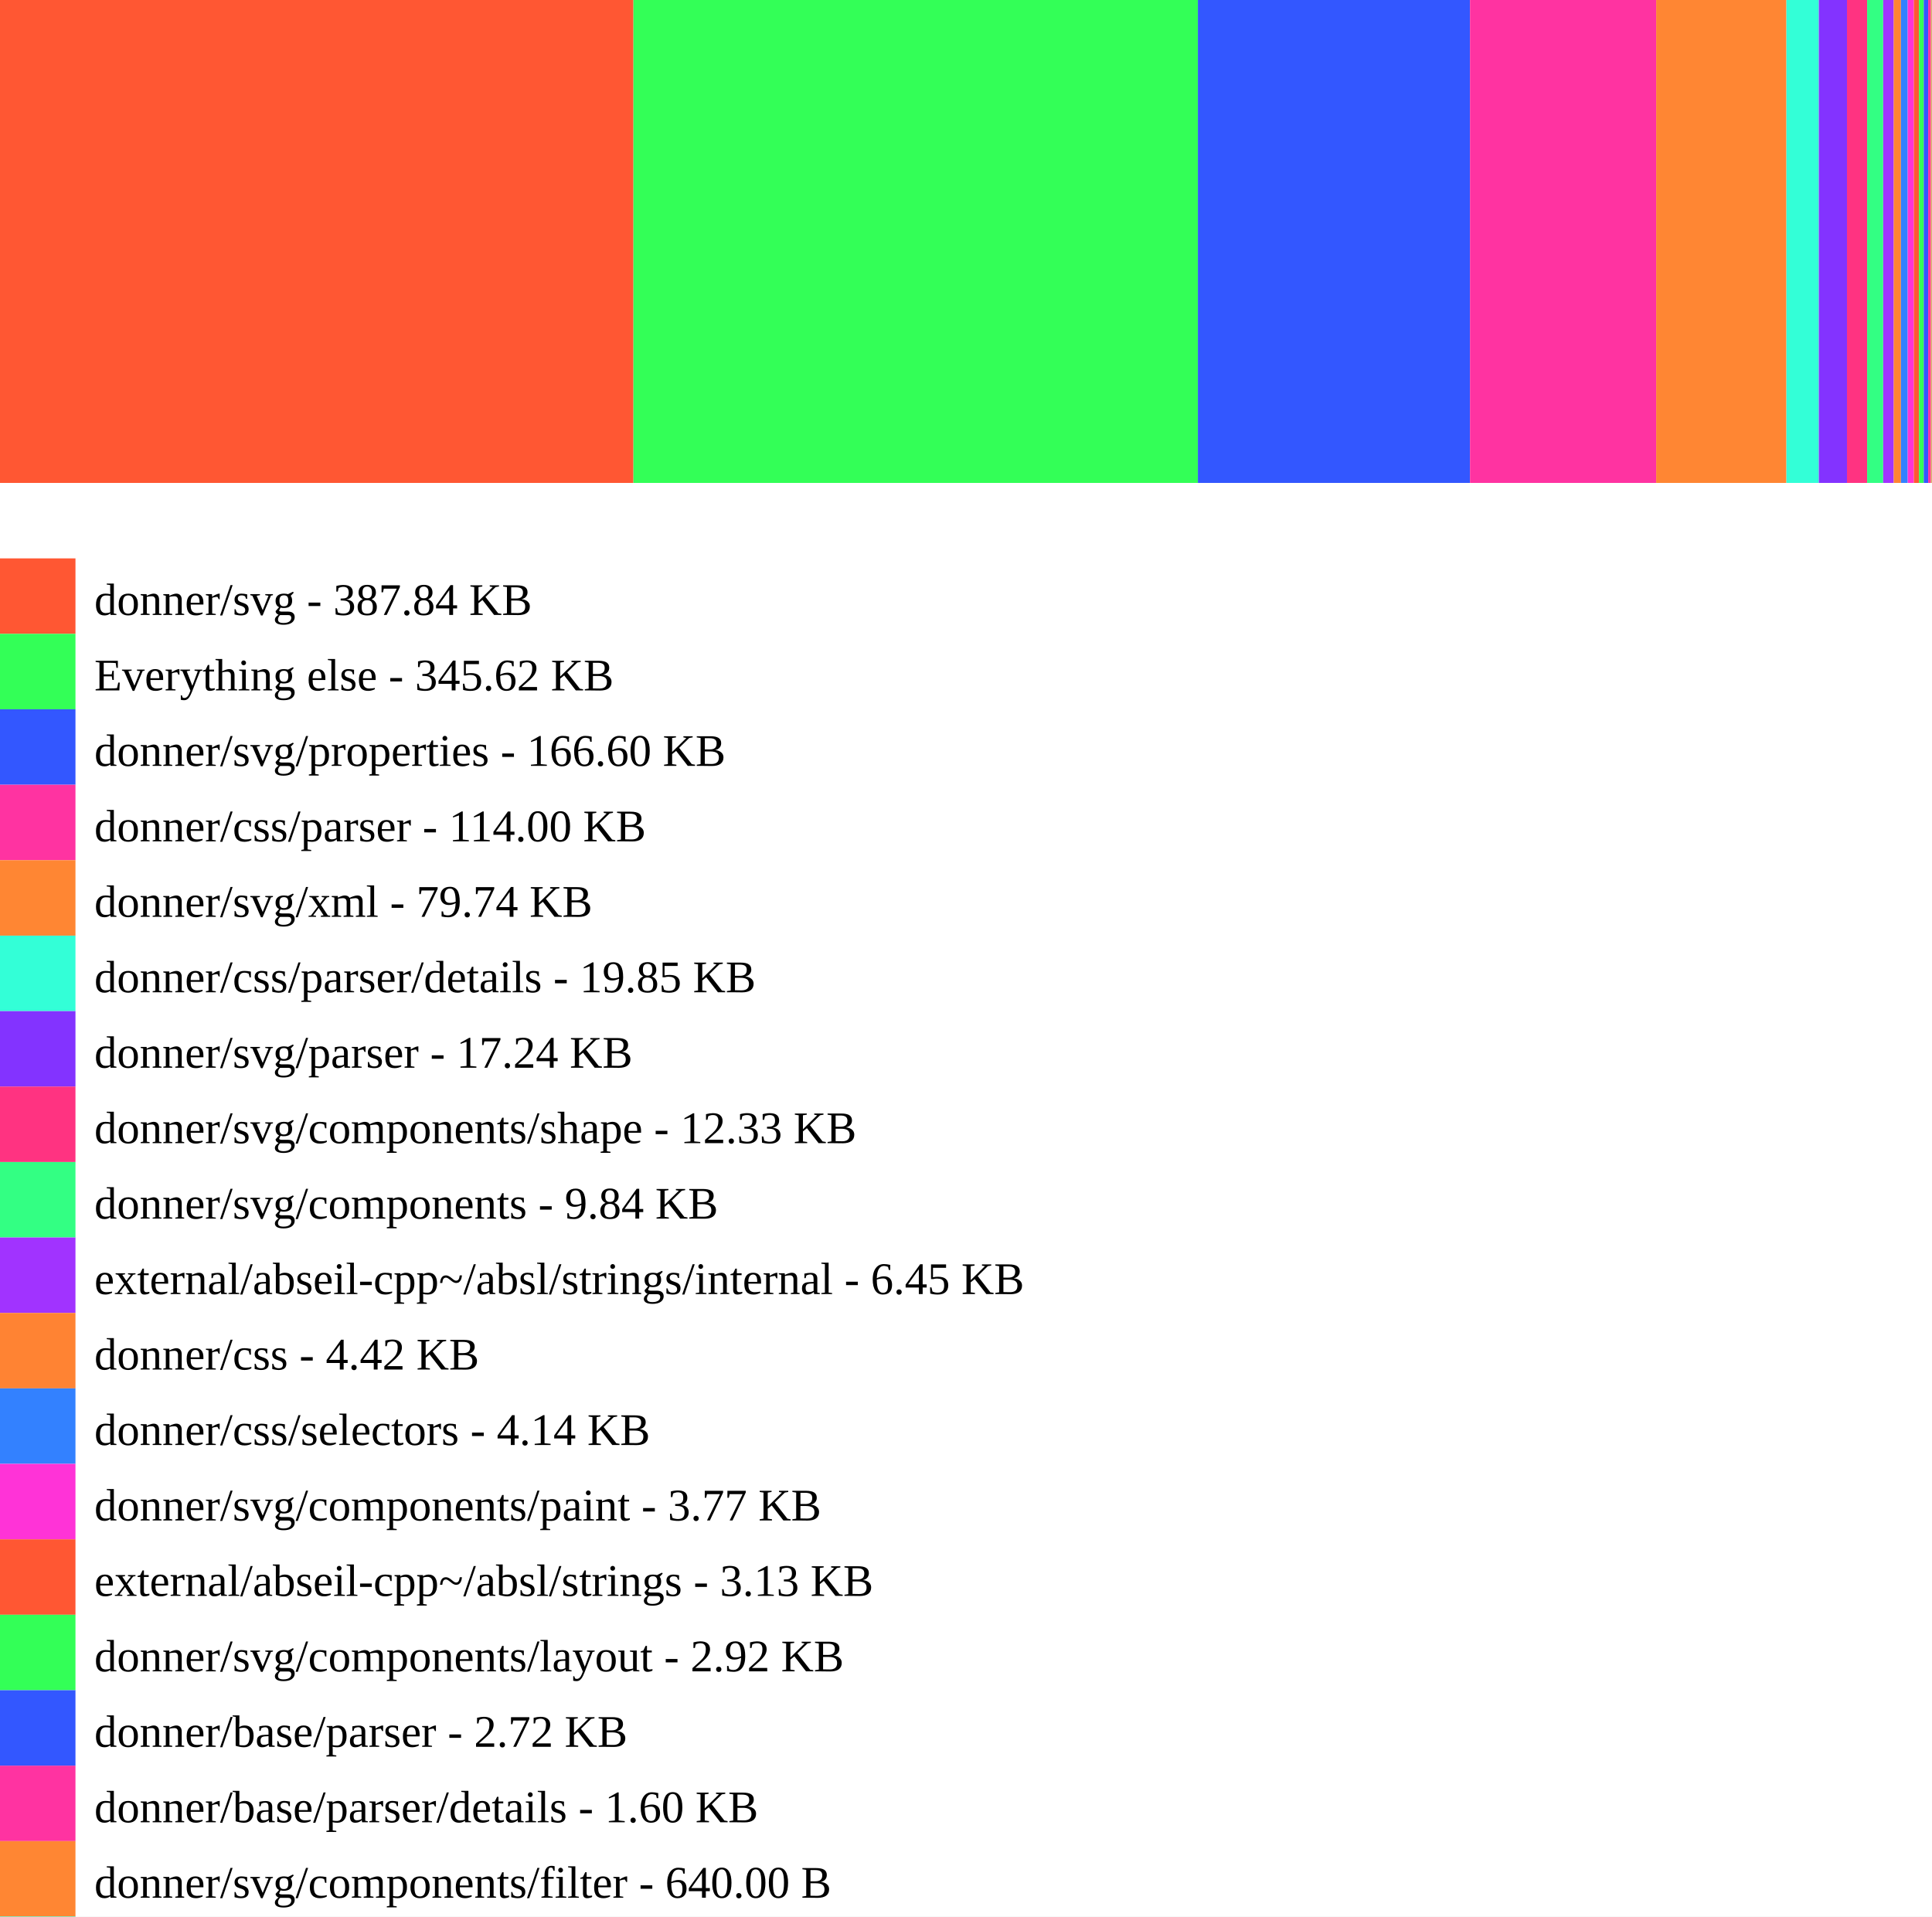
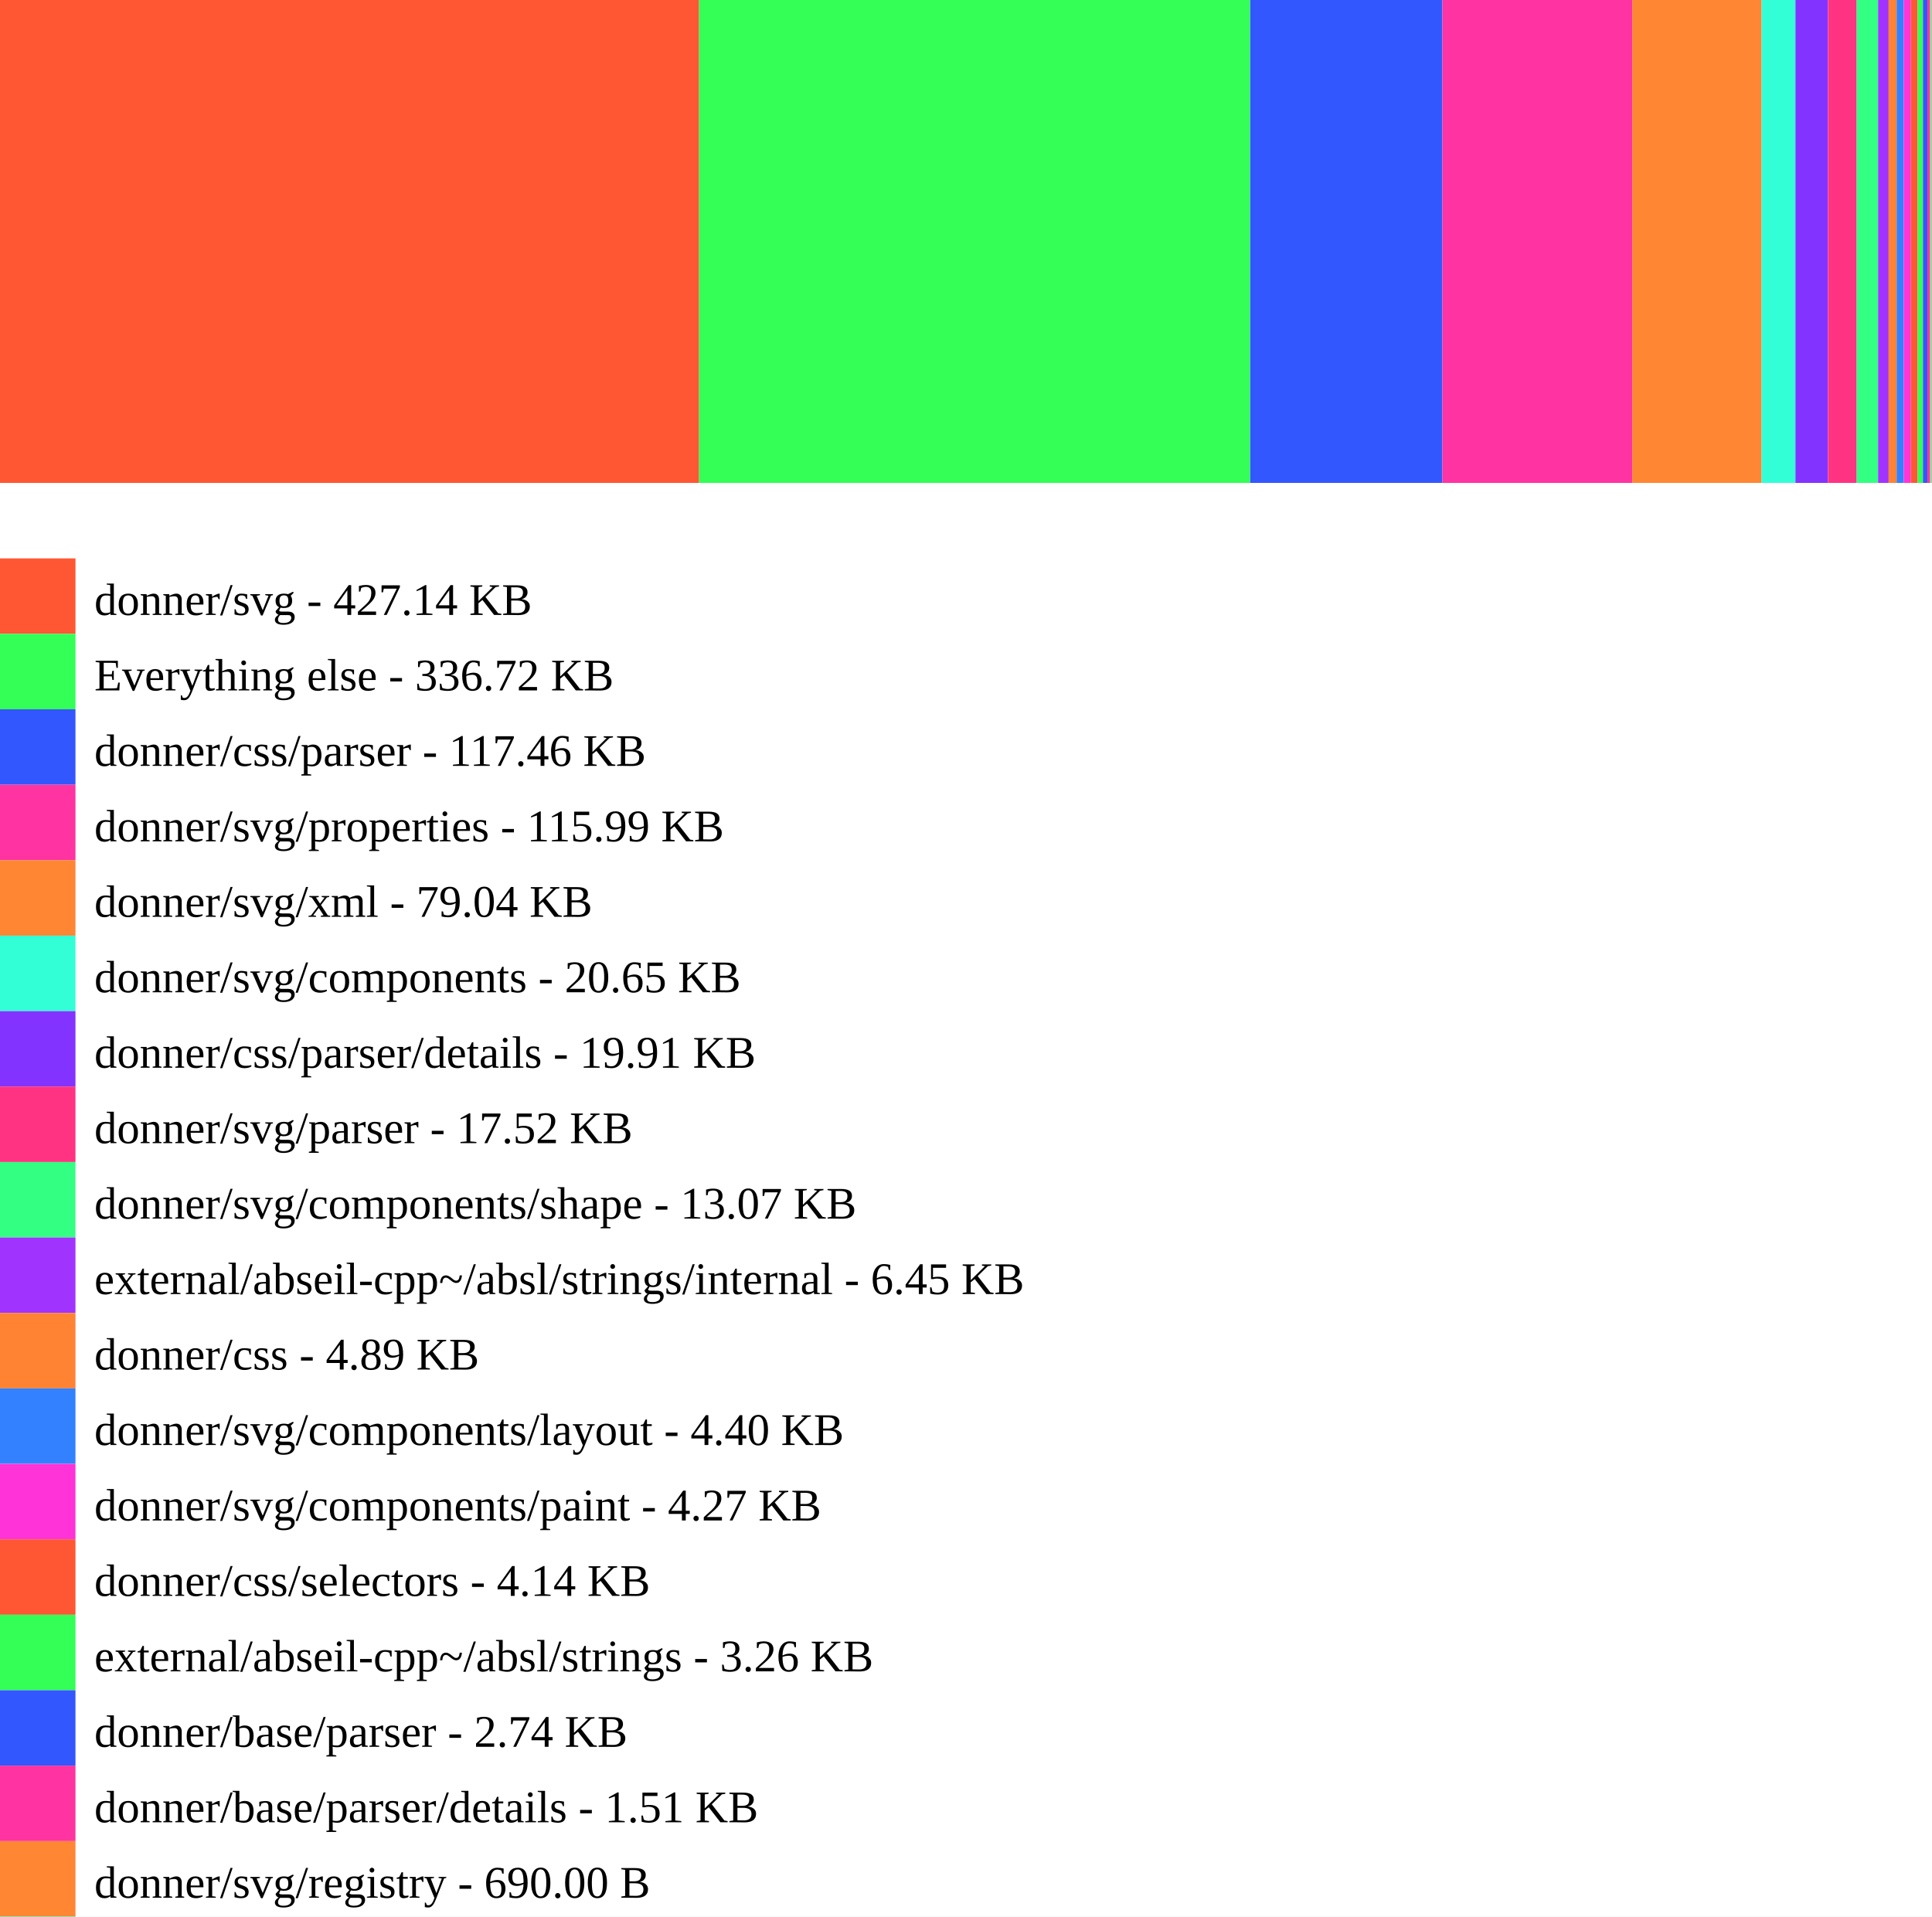
<svg xmlns="http://www.w3.org/2000/svg" width="512" height="508">
  <rect x="0" y="0" width="512" height="508" fill="white" />
-   <rect x="0" y="0" width="167.865" height="128" fill="#FF5733" />
-   <rect x="167.865" y="0" width="149.591" height="128" fill="#33FF57" />
-   <rect x="317.456" y="0" width="72.11" height="128" fill="#3357FF" />
-   <rect x="389.566" y="0" width="49.34" height="128" fill="#FF33A1" />
-   <rect x="438.906" y="0" width="34.513" height="128" fill="#FF8633" />
-   <rect x="473.419" y="0" width="8.591" height="128" fill="#33FFD7" />
-   <rect x="482.009" y="0" width="7.461" height="128" fill="#8333FF" />
-   <rect x="489.47" y="0" width="5.338" height="128" fill="#FF3381" />
-   <rect x="494.808" y="0" width="4.258" height="128" fill="#33FF83" />
-   <rect x="499.066" y="0" width="2.793" height="128" fill="#A133FF" />
-   <rect x="501.859" y="0" width="1.912" height="128" fill="#FF8333" />
-   <rect x="503.771" y="0" width="1.791" height="128" fill="#3381FF" />
-   <rect x="505.562" y="0" width="1.632" height="128" fill="#FF33D7" />
-   <rect x="507.194" y="0" width="1.356" height="128" fill="#FF5733" />
-   <rect x="508.55" y="0" width="1.263" height="128" fill="#33FF57" />
-   <rect x="509.813" y="0" width="1.178" height="128" fill="#3357FF" />
-   <rect x="510.991" y="0" width="0.692" height="128" fill="#FF33A1" />
-   <rect x="511.683" y="0" width="0.271" height="128" fill="#FF8633" />
-   <rect x="511.954" y="0" width="0.046" height="128" fill="#33FFD7" />
+   <rect x="0" y="0" width="185.267" height="128" fill="#FF5733" />
+   <rect x="185.267" y="0" width="146.049" height="128" fill="#33FF57" />
+   <rect x="331.316" y="0" width="50.945" height="128" fill="#3357FF" />
+   <rect x="382.261" y="0" width="50.308" height="128" fill="#FF33A1" />
+   <rect x="432.569" y="0" width="34.281" height="128" fill="#FF8633" />
+   <rect x="466.849" y="0" width="8.955" height="128" fill="#33FFD7" />
+   <rect x="475.804" y="0" width="8.637" height="128" fill="#8333FF" />
+   <rect x="484.441" y="0" width="7.601" height="128" fill="#FF3381" />
+   <rect x="492.042" y="0" width="5.668" height="128" fill="#33FF83" />
+   <rect x="497.71" y="0" width="2.797" height="128" fill="#A133FF" />
+   <rect x="500.507" y="0" width="2.119" height="128" fill="#FF8333" />
+   <rect x="502.626" y="0" width="1.907" height="128" fill="#3381FF" />
+   <rect x="504.533" y="0" width="1.853" height="128" fill="#FF33D7" />
+   <rect x="506.386" y="0" width="1.797" height="128" fill="#FF5733" />
+   <rect x="508.183" y="0" width="1.413" height="128" fill="#33FF57" />
+   <rect x="509.596" y="0" width="1.187" height="128" fill="#3357FF" />
+   <rect x="510.783" y="0" width="0.653" height="128" fill="#FF33A1" />
+   <rect x="511.437" y="0" width="0.292" height="128" fill="#FF8633" />
+   <rect x="511.729" y="0" width="0.271" height="128" fill="#33FFD7" />
  <rect x="0" y="148" width="20" height="20" fill="#FF5733" />
-   <text x="25" y="163" fill="black" font-size="12">donner/svg - 387.84 KB</text>
+   <text x="25" y="163" fill="black" font-size="12">donner/svg - 427.14 KB</text>
  <rect x="0" y="168" width="20" height="20" fill="#33FF57" />
-   <text x="25" y="183" fill="black" font-size="12">Everything else - 345.62 KB</text>
+   <text x="25" y="183" fill="black" font-size="12">Everything else - 336.72 KB</text>
  <rect x="0" y="188" width="20" height="20" fill="#3357FF" />
-   <text x="25" y="203" fill="black" font-size="12">donner/svg/properties - 166.60 KB</text>
+   <text x="25" y="203" fill="black" font-size="12">donner/css/parser - 117.46 KB</text>
  <rect x="0" y="208" width="20" height="20" fill="#FF33A1" />
-   <text x="25" y="223" fill="black" font-size="12">donner/css/parser - 114.00 KB</text>
+   <text x="25" y="223" fill="black" font-size="12">donner/svg/properties - 115.99 KB</text>
  <rect x="0" y="228" width="20" height="20" fill="#FF8633" />
-   <text x="25" y="243" fill="black" font-size="12">donner/svg/xml - 79.74 KB</text>
+   <text x="25" y="243" fill="black" font-size="12">donner/svg/xml - 79.04 KB</text>
  <rect x="0" y="248" width="20" height="20" fill="#33FFD7" />
-   <text x="25" y="263" fill="black" font-size="12">donner/css/parser/details - 19.85 KB</text>
+   <text x="25" y="263" fill="black" font-size="12">donner/svg/components - 20.65 KB</text>
  <rect x="0" y="268" width="20" height="20" fill="#8333FF" />
-   <text x="25" y="283" fill="black" font-size="12">donner/svg/parser - 17.24 KB</text>
+   <text x="25" y="283" fill="black" font-size="12">donner/css/parser/details - 19.91 KB</text>
  <rect x="0" y="288" width="20" height="20" fill="#FF3381" />
-   <text x="25" y="303" fill="black" font-size="12">donner/svg/components/shape - 12.33 KB</text>
+   <text x="25" y="303" fill="black" font-size="12">donner/svg/parser - 17.52 KB</text>
  <rect x="0" y="308" width="20" height="20" fill="#33FF83" />
-   <text x="25" y="323" fill="black" font-size="12">donner/svg/components - 9.84 KB</text>
+   <text x="25" y="323" fill="black" font-size="12">donner/svg/components/shape - 13.07 KB</text>
  <rect x="0" y="328" width="20" height="20" fill="#A133FF" />
  <text x="25" y="343" fill="black" font-size="12">external/abseil-cpp~/absl/strings/internal - 6.45 KB</text>
  <rect x="0" y="348" width="20" height="20" fill="#FF8333" />
-   <text x="25" y="363" fill="black" font-size="12">donner/css - 4.42 KB</text>
+   <text x="25" y="363" fill="black" font-size="12">donner/css - 4.89 KB</text>
  <rect x="0" y="368" width="20" height="20" fill="#3381FF" />
-   <text x="25" y="383" fill="black" font-size="12">donner/css/selectors - 4.14 KB</text>
+   <text x="25" y="383" fill="black" font-size="12">donner/svg/components/layout - 4.40 KB</text>
  <rect x="0" y="388" width="20" height="20" fill="#FF33D7" />
-   <text x="25" y="403" fill="black" font-size="12">donner/svg/components/paint - 3.77 KB</text>
+   <text x="25" y="403" fill="black" font-size="12">donner/svg/components/paint - 4.27 KB</text>
  <rect x="0" y="408" width="20" height="20" fill="#FF5733" />
-   <text x="25" y="423" fill="black" font-size="12">external/abseil-cpp~/absl/strings - 3.13 KB</text>
+   <text x="25" y="423" fill="black" font-size="12">donner/css/selectors - 4.14 KB</text>
  <rect x="0" y="428" width="20" height="20" fill="#33FF57" />
-   <text x="25" y="443" fill="black" font-size="12">donner/svg/components/layout - 2.92 KB</text>
+   <text x="25" y="443" fill="black" font-size="12">external/abseil-cpp~/absl/strings - 3.26 KB</text>
  <rect x="0" y="448" width="20" height="20" fill="#3357FF" />
-   <text x="25" y="463" fill="black" font-size="12">donner/base/parser - 2.72 KB</text>
+   <text x="25" y="463" fill="black" font-size="12">donner/base/parser - 2.74 KB</text>
  <rect x="0" y="468" width="20" height="20" fill="#FF33A1" />
-   <text x="25" y="483" fill="black" font-size="12">donner/base/parser/details - 1.60 KB</text>
+   <text x="25" y="483" fill="black" font-size="12">donner/base/parser/details - 1.51 KB</text>
  <rect x="0" y="488" width="20" height="20" fill="#FF8633" />
-   <text x="25" y="503" fill="black" font-size="12">donner/svg/components/filter - 640.00 B</text>
+   <text x="25" y="503" fill="black" font-size="12">donner/svg/registry - 690.00 B</text>
  <rect x="0" y="508" width="20" height="20" fill="#33FFD7" />
-   <text x="25" y="523" fill="black" font-size="12">donner/svg/registry - 109.00 B</text>
+   <text x="25" y="523" fill="black" font-size="12">donner/svg/components/filter - 640.00 B</text>
</svg>
